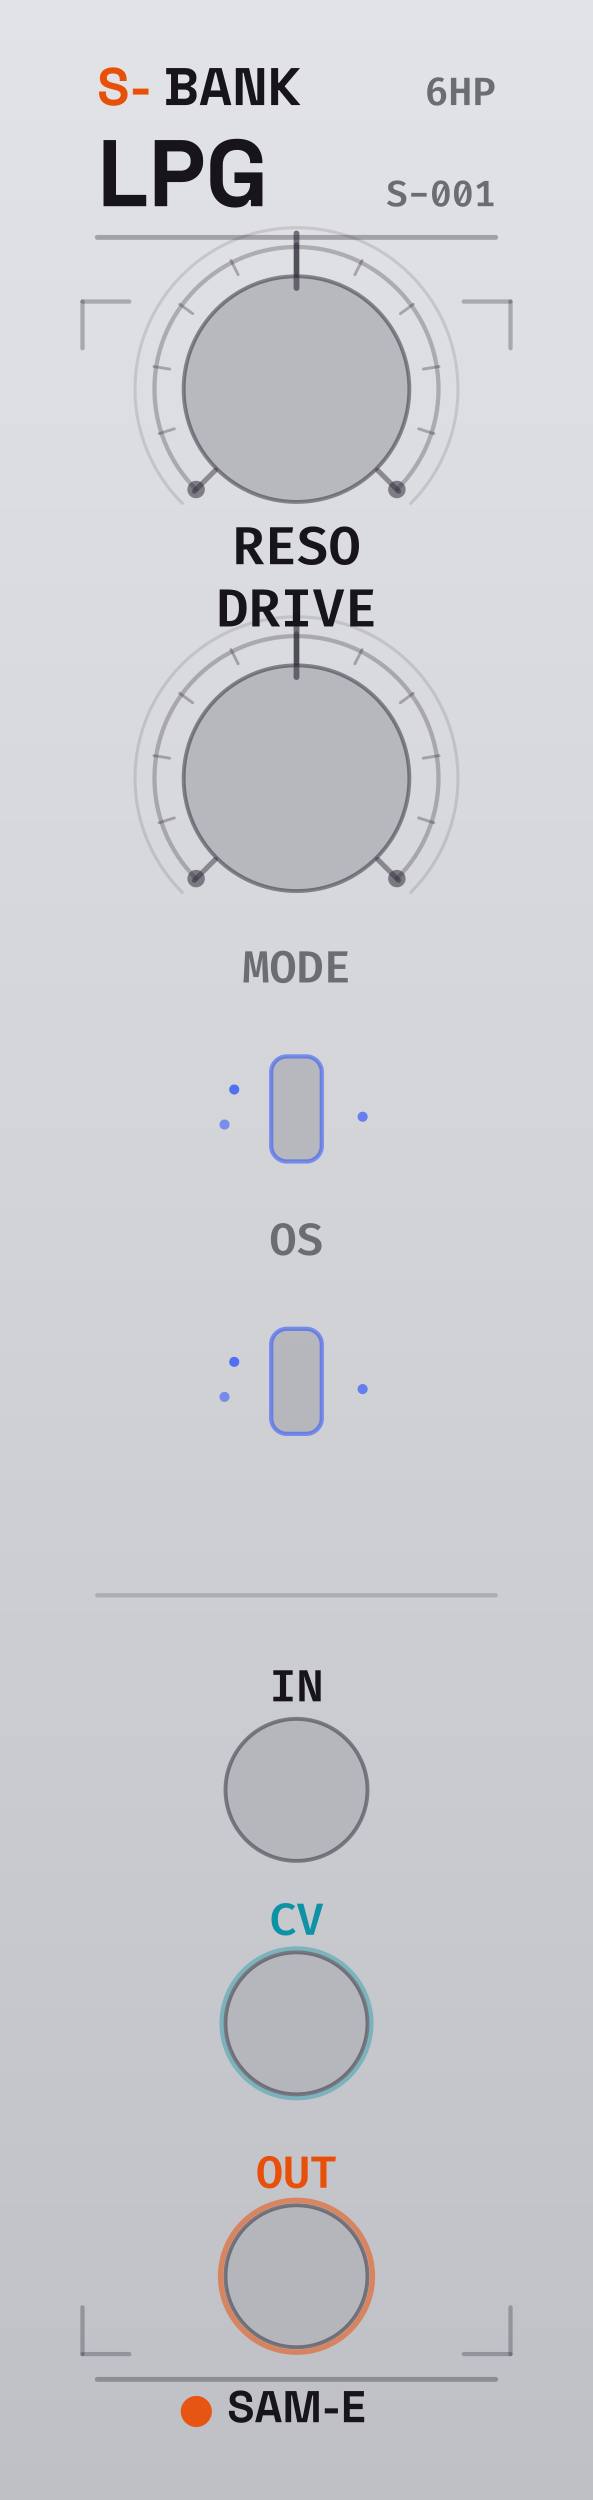
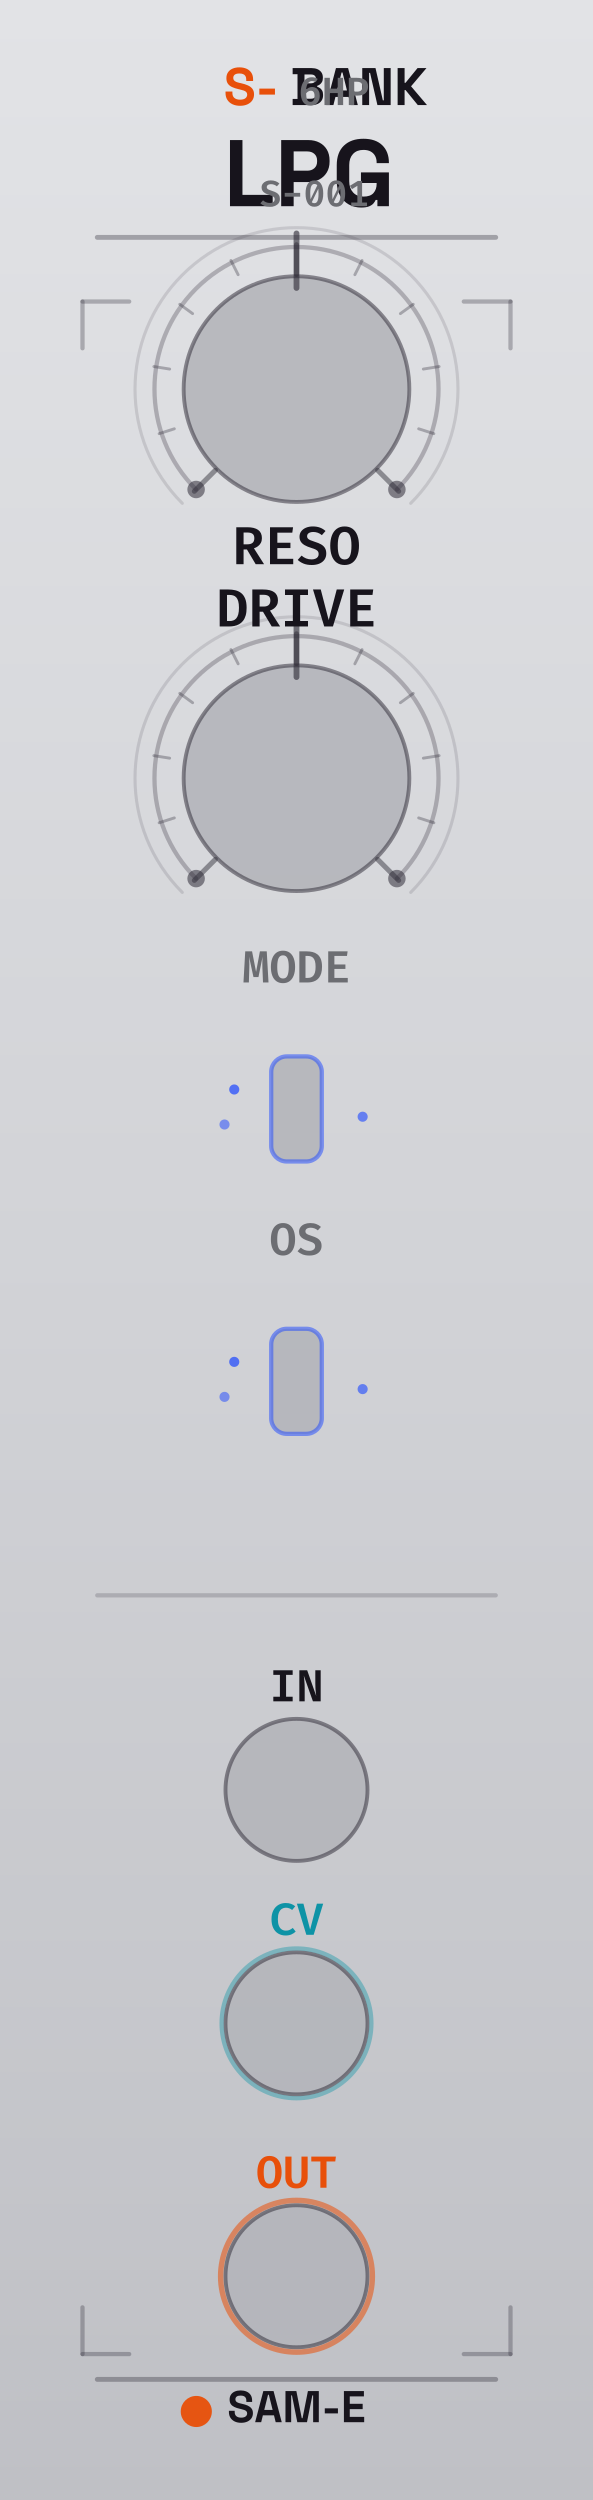
<svg xmlns="http://www.w3.org/2000/svg" version="1.1" width="30.48mm" height="128.5mm" viewBox="0 0 30.48 128.5">
  <defs>
    <linearGradient id="bg" x1="0" y1="0" x2="0" y2="128.5" gradientUnits="userSpaceOnUse">
      <stop offset="0" stop-color="#e2e3e6" />
      <stop offset="0.5" stop-color="#d2d3d7" />
      <stop offset="1" stop-color="#bfc0c5" />
    </linearGradient>
  </defs>
  <rect x="0" y="0" width="30.48" height="128.5" fill="url(#bg)" />
  <line x1="4.24" y1="15.50" x2="6.64" y2="15.50" stroke="#2b2733" stroke-width="0.22" stroke-opacity="0.3" stroke-linecap="round" />
  <line x1="4.24" y1="15.50" x2="4.24" y2="17.90" stroke="#2b2733" stroke-width="0.22" stroke-opacity="0.3" stroke-linecap="round" />
  <line x1="26.24" y1="15.50" x2="23.84" y2="15.50" stroke="#2b2733" stroke-width="0.22" stroke-opacity="0.3" stroke-linecap="round" />
  <line x1="26.24" y1="15.50" x2="26.24" y2="17.90" stroke="#2b2733" stroke-width="0.22" stroke-opacity="0.3" stroke-linecap="round" />
  <line x1="4.24" y1="121.00" x2="6.64" y2="121.00" stroke="#2b2733" stroke-width="0.22" stroke-opacity="0.3" stroke-linecap="round" />
  <line x1="4.24" y1="121.00" x2="4.24" y2="118.60" stroke="#2b2733" stroke-width="0.22" stroke-opacity="0.3" stroke-linecap="round" />
  <line x1="26.24" y1="121.00" x2="23.84" y2="121.00" stroke="#2b2733" stroke-width="0.22" stroke-opacity="0.3" stroke-linecap="round" />
  <line x1="26.24" y1="121.00" x2="26.24" y2="118.60" stroke="#2b2733" stroke-width="0.22" stroke-opacity="0.3" stroke-linecap="round" />
-   <path d="M 5.839 5.438 Q 5.619 5.438 5.451 5.359 Q 5.282 5.281 5.187 5.134 Q 5.092 4.987 5.092 4.781 V 4.705 H 5.445 V 4.781 Q 5.445 4.952 5.551 5.038 Q 5.657 5.123 5.839 5.123 Q 6.023 5.123 6.114 5.050 Q 6.205 4.977 6.205 4.863 Q 6.205 4.784 6.160 4.735 Q 6.116 4.686 6.030 4.655 Q 5.945 4.624 5.822 4.597 L 5.760 4.583 Q 5.565 4.540 5.425 4.473 Q 5.285 4.407 5.210 4.298 Q 5.136 4.189 5.136 4.016 Q 5.136 3.842 5.218 3.719 Q 5.301 3.595 5.452 3.529 Q 5.603 3.462 5.806 3.462 Q 6.010 3.462 6.168 3.531 Q 6.327 3.600 6.418 3.738 Q 6.509 3.875 6.509 4.081 V 4.162 H 6.156 V 4.081 Q 6.156 3.972 6.114 3.906 Q 6.072 3.839 5.993 3.808 Q 5.915 3.777 5.806 3.777 Q 5.643 3.777 5.566 3.838 Q 5.489 3.899 5.489 4.005 Q 5.489 4.075 5.525 4.124 Q 5.562 4.173 5.635 4.206 Q 5.708 4.238 5.822 4.263 L 5.885 4.276 Q 6.088 4.320 6.239 4.388 Q 6.390 4.455 6.474 4.567 Q 6.558 4.678 6.558 4.852 Q 6.558 5.025 6.470 5.157 Q 6.382 5.289 6.220 5.363 Q 6.059 5.438 5.839 5.438 Z M 6.829 4.863 V 4.553 H 7.633 V 4.863 Z" fill="#E8500A" fill-rule="nonzero" />
-   <path d="M 8.542 5.400 V 5.085 H 8.792 V 3.815 H 8.542 V 3.500 H 9.519 Q 9.693 3.500 9.822 3.558 Q 9.951 3.617 10.023 3.724 Q 10.095 3.831 10.095 3.980 V 4.008 Q 10.095 4.138 10.046 4.221 Q 9.997 4.303 9.931 4.348 Q 9.864 4.393 9.804 4.412 V 4.461 Q 9.864 4.477 9.935 4.522 Q 10.005 4.567 10.055 4.651 Q 10.106 4.735 10.106 4.871 V 4.898 Q 10.106 5.055 10.032 5.168 Q 9.959 5.281 9.830 5.340 Q 9.701 5.400 9.530 5.400 Z M 9.150 5.074 H 9.487 Q 9.603 5.074 9.675 5.017 Q 9.747 4.960 9.747 4.854 V 4.827 Q 9.747 4.721 9.677 4.664 Q 9.606 4.607 9.487 4.607 H 9.150 Z M 9.150 4.282 H 9.481 Q 9.593 4.282 9.665 4.225 Q 9.736 4.168 9.736 4.067 V 4.040 Q 9.736 3.937 9.666 3.881 Q 9.595 3.826 9.481 3.826 H 9.150 Z M 10.269 5.400 10.768 3.500 H 11.392 L 11.892 5.400 H 11.523 L 11.419 4.982 H 10.741 L 10.638 5.400 Z M 10.825 4.651 H 11.335 L 11.105 3.725 H 11.056 Z M 12.120 5.400 V 3.500 H 12.801 L 13.178 5.156 H 13.227 V 3.500 H 13.580 V 5.400 H 12.899 L 12.521 3.744 H 12.472 V 5.400 Z M 13.938 5.400 V 3.500 H 14.296 V 4.255 H 14.345 L 14.961 3.500 H 15.420 L 14.628 4.436 L 15.447 5.400 H 14.975 L 14.345 4.629 H 14.296 V 5.400 Z" fill="#17141c" fill-rule="nonzero" />
-   <path d="M 5.321 10.600 V 7.200 H 5.962 V 10.017 H 7.516 V 10.600 Z M 7.953 10.600 V 7.200 H 9.352 Q 9.673 7.200 9.918 7.329 Q 10.163 7.457 10.302 7.691 Q 10.440 7.924 10.440 8.244 V 8.312 Q 10.440 8.628 10.297 8.864 Q 10.153 9.099 9.908 9.228 Q 9.663 9.357 9.352 9.357 H 8.594 V 10.600 Z M 8.594 8.774 H 9.289 Q 9.517 8.774 9.658 8.647 Q 9.799 8.521 9.799 8.303 V 8.254 Q 9.799 8.035 9.658 7.909 Q 9.517 7.783 9.289 7.783 H 8.594 Z M 12.062 10.668 Q 11.713 10.668 11.429 10.510 Q 11.144 10.352 10.977 10.049 Q 10.809 9.745 10.809 9.308 V 8.492 Q 10.809 7.836 11.178 7.484 Q 11.548 7.132 12.179 7.132 Q 12.806 7.132 13.148 7.465 Q 13.490 7.797 13.490 8.366 V 8.385 H 12.859 V 8.346 Q 12.859 8.167 12.784 8.021 Q 12.708 7.875 12.558 7.790 Q 12.407 7.705 12.179 7.705 Q 11.839 7.705 11.645 7.914 Q 11.450 8.123 11.450 8.482 V 9.318 Q 11.450 9.672 11.645 9.888 Q 11.839 10.105 12.189 10.105 Q 12.538 10.105 12.699 9.920 Q 12.859 9.735 12.859 9.454 V 9.405 H 12.053 V 8.861 H 13.490 V 10.600 H 12.898 V 10.275 H 12.810 Q 12.776 10.357 12.701 10.449 Q 12.626 10.542 12.475 10.605 Q 12.325 10.668 12.062 10.668 Z" fill="#17141c" fill-rule="nonzero" />
-   <path d="M 22.534 3.970 Q 22.623 3.970 22.697 3.992 Q 22.770 4.015 22.829 4.057 L 22.726 4.223 Q 22.684 4.193 22.635 4.179 Q 22.587 4.165 22.537 4.165 Q 22.446 4.165 22.378 4.225 Q 22.309 4.284 22.272 4.396 Q 22.240 4.491 22.233 4.619 Q 22.292 4.549 22.364 4.513 Q 22.450 4.471 22.543 4.471 Q 22.652 4.471 22.741 4.523 Q 22.830 4.575 22.883 4.676 Q 22.936 4.777 22.936 4.926 Q 22.936 5.072 22.876 5.186 Q 22.817 5.300 22.709 5.365 Q 22.601 5.430 22.459 5.430 Q 22.324 5.430 22.228 5.379 Q 22.133 5.328 22.074 5.237 Q 22.014 5.145 21.986 5.022 Q 21.958 4.899 21.958 4.757 Q 21.958 4.522 22.027 4.345 Q 22.096 4.167 22.225 4.068 Q 22.354 3.970 22.534 3.970 Z M 22.235 4.801 Q 22.239 5.009 22.284 5.116 Q 22.334 5.234 22.461 5.234 Q 22.567 5.234 22.617 5.151 Q 22.668 5.068 22.668 4.940 Q 22.668 4.837 22.644 4.777 Q 22.621 4.717 22.580 4.690 Q 22.538 4.663 22.479 4.663 Q 22.401 4.663 22.332 4.709 Q 22.277 4.745 22.235 4.801 Z M 23.860 5.400 V 4.785 H 23.455 V 5.400 H 23.178 V 4.000 H 23.455 V 4.557 H 23.860 V 4.000 H 24.138 V 5.400 Z M 25.131 4.448 Q 25.131 4.361 25.098 4.307 Q 25.065 4.253 25.002 4.228 Q 24.939 4.202 24.851 4.202 H 24.707 V 4.710 H 24.859 Q 24.942 4.710 25.003 4.684 Q 25.063 4.658 25.097 4.600 Q 25.131 4.543 25.131 4.448 Z M 25.418 4.446 Q 25.418 4.609 25.349 4.713 Q 25.280 4.817 25.155 4.866 Q 25.031 4.915 24.868 4.915 H 24.707 V 5.400 H 24.429 V 4.000 H 24.841 Q 25.114 4.000 25.266 4.110 Q 25.418 4.221 25.418 4.446 Z" fill="#6c6d72" fill-rule="nonzero" />
-   <path d="M 20.887 10.227 Q 20.887 10.345 20.826 10.436 Q 20.766 10.526 20.652 10.577 Q 20.538 10.628 20.377 10.628 Q 20.207 10.628 20.086 10.578 Q 19.965 10.528 19.883 10.449 L 20.019 10.297 Q 20.089 10.360 20.176 10.396 Q 20.264 10.432 20.373 10.432 Q 20.442 10.432 20.498 10.410 Q 20.554 10.389 20.587 10.347 Q 20.619 10.305 20.619 10.244 Q 20.619 10.190 20.597 10.154 Q 20.574 10.117 20.519 10.088 Q 20.464 10.059 20.366 10.029 Q 20.223 9.985 20.129 9.932 Q 20.036 9.879 19.991 9.806 Q 19.946 9.733 19.946 9.634 Q 19.946 9.522 20.008 9.441 Q 20.070 9.359 20.176 9.316 Q 20.282 9.272 20.412 9.272 Q 20.557 9.272 20.667 9.314 Q 20.777 9.355 20.861 9.433 L 20.732 9.578 Q 20.665 9.521 20.588 9.494 Q 20.510 9.466 20.430 9.466 Q 20.367 9.466 20.318 9.483 Q 20.269 9.500 20.240 9.533 Q 20.212 9.566 20.212 9.617 Q 20.212 9.663 20.238 9.695 Q 20.264 9.728 20.327 9.755 Q 20.390 9.783 20.500 9.818 Q 20.615 9.853 20.702 9.902 Q 20.789 9.950 20.838 10.028 Q 20.887 10.106 20.887 10.227 Z M 21.135 10.110 V 9.913 H 21.929 V 10.110 Z M 22.660 9.272 Q 22.885 9.272 22.999 9.449 Q 23.114 9.626 23.114 9.948 Q 23.114 10.270 22.999 10.449 Q 22.885 10.628 22.660 10.628 Q 22.434 10.628 22.320 10.449 Q 22.206 10.270 22.206 9.948 Q 22.206 9.626 22.320 9.449 Q 22.434 9.272 22.660 9.272 Z M 22.660 9.456 Q 22.554 9.456 22.500 9.569 Q 22.446 9.683 22.446 9.948 Q 22.446 10.094 22.457 10.190 Q 22.460 10.216 22.464 10.238 L 22.809 9.526 Q 22.799 9.511 22.787 9.498 Q 22.740 9.456 22.660 9.456 Z M 22.526 10.393 Q 22.541 10.410 22.559 10.420 Q 22.600 10.444 22.660 10.444 Q 22.731 10.444 22.779 10.396 Q 22.826 10.347 22.850 10.238 Q 22.873 10.128 22.873 9.948 Q 22.873 9.801 22.861 9.704 Z M 23.788 9.272 Q 24.013 9.272 24.127 9.449 Q 24.242 9.626 24.242 9.948 Q 24.242 10.270 24.127 10.449 Q 24.013 10.628 23.788 10.628 Q 23.562 10.628 23.448 10.449 Q 23.334 10.270 23.334 9.948 Q 23.334 9.626 23.448 9.449 Q 23.562 9.272 23.788 9.272 Z M 23.788 9.456 Q 23.682 9.456 23.628 9.569 Q 23.574 9.683 23.574 9.948 Q 23.574 10.094 23.585 10.190 Q 23.588 10.216 23.592 10.238 L 23.937 9.526 Q 23.927 9.511 23.915 9.498 Q 23.868 9.456 23.788 9.456 Z M 23.654 10.393 Q 23.669 10.410 23.687 10.420 Q 23.728 10.444 23.788 10.444 Q 23.859 10.444 23.907 10.396 Q 23.954 10.347 23.978 10.238 Q 24.001 10.128 24.001 9.948 Q 24.001 9.801 23.989 9.704 Z M 25.112 9.300 V 10.409 H 25.365 V 10.600 H 24.554 V 10.409 H 24.869 V 9.550 L 24.592 9.722 L 24.485 9.550 L 24.893 9.300 Z" fill="#6c6d72" fill-rule="nonzero" />
+   <path d="M 12.339 5.438 Q 12.119 5.438 11.951 5.359 Q 11.782 5.281 11.687 5.134 Q 11.592 4.987 11.592 4.781 V 4.705 H 11.945 V 4.781 Q 11.945 4.952 12.051 5.038 Q 12.157 5.123 12.339 5.123 Q 12.523 5.123 12.614 5.050 Q 12.705 4.977 12.705 4.863 Q 12.705 4.784 12.660 4.735 Q 12.616 4.686 12.530 4.655 Q 12.445 4.624 12.322 4.597 L 12.260 4.583 Q 12.065 4.540 11.925 4.473 Q 11.785 4.407 11.710 4.298 Q 11.636 4.189 11.636 4.016 Q 11.636 3.842 11.719 3.719 Q 11.801 3.595 11.952 3.529 Q 12.103 3.462 12.306 3.462 Q 12.510 3.462 12.668 3.531 Q 12.827 3.600 12.918 3.738 Q 13.009 3.875 13.009 4.081 V 4.162 H 12.656 V 4.081 Q 12.656 3.972 12.614 3.906 Q 12.572 3.839 12.493 3.808 Q 12.415 3.777 12.306 3.777 Q 12.143 3.777 12.066 3.838 Q 11.989 3.899 11.989 4.005 Q 11.989 4.075 12.025 4.124 Q 12.062 4.173 12.135 4.206 Q 12.208 4.238 12.322 4.263 L 12.385 4.276 Q 12.588 4.320 12.739 4.388 Q 12.890 4.455 12.974 4.567 Q 13.058 4.678 13.058 4.852 Q 13.058 5.025 12.970 5.157 Q 12.882 5.289 12.720 5.363 Q 12.559 5.438 12.339 5.438 Z M 13.329 4.863 V 4.553 H 14.133 V 4.863 Z" fill="#E8500A" fill-rule="nonzero" />
+   <path d="M 15.042 5.400 V 5.085 H 15.292 V 3.815 H 15.042 V 3.500 H 16.019 Q 16.193 3.500 16.322 3.558 Q 16.451 3.617 16.523 3.724 Q 16.595 3.831 16.595 3.980 V 4.008 Q 16.595 4.138 16.546 4.221 Q 16.497 4.303 16.431 4.348 Q 16.364 4.393 16.304 4.412 V 4.461 Q 16.364 4.477 16.435 4.522 Q 16.505 4.567 16.555 4.651 Q 16.606 4.735 16.606 4.871 V 4.898 Q 16.606 5.055 16.532 5.168 Q 16.459 5.281 16.330 5.340 Q 16.201 5.400 16.030 5.400 Z M 15.650 5.074 H 15.987 Q 16.103 5.074 16.175 5.017 Q 16.247 4.960 16.247 4.854 V 4.827 Q 16.247 4.721 16.177 4.664 Q 16.106 4.607 15.987 4.607 H 15.650 Z M 15.650 4.282 H 15.981 Q 16.093 4.282 16.165 4.225 Q 16.236 4.168 16.236 4.067 V 4.040 Q 16.236 3.937 16.166 3.881 Q 16.095 3.826 15.981 3.826 H 15.650 Z M 16.769 5.400 17.268 3.500 H 17.892 L 18.392 5.400 H 18.023 L 17.919 4.982 H 17.241 L 17.138 5.400 Z M 17.325 4.651 H 17.835 L 17.605 3.725 H 17.556 Z M 18.620 5.400 V 3.500 H 19.301 L 19.678 5.156 H 19.727 V 3.500 H 20.080 V 5.400 H 19.399 L 19.021 3.744 H 18.972 V 5.400 Z M 20.438 5.400 V 3.500 H 20.796 V 4.255 H 20.845 L 21.461 3.500 H 21.920 L 21.128 4.436 L 21.947 5.400 H 21.475 L 20.845 4.629 H 20.796 V 5.400 Z" fill="#17141c" fill-rule="nonzero" />
+   <path d="M 11.821 10.600 V 7.200 H 12.462 V 10.017 H 14.016 V 10.600 Z M 14.453 10.600 V 7.200 H 15.852 Q 16.173 7.200 16.418 7.329 Q 16.663 7.457 16.802 7.691 Q 16.940 7.924 16.940 8.244 V 8.312 Q 16.940 8.628 16.797 8.864 Q 16.653 9.099 16.408 9.228 Q 16.163 9.357 15.852 9.357 H 15.094 V 10.600 Z M 15.094 8.774 H 15.789 Q 16.017 8.774 16.158 8.647 Q 16.299 8.521 16.299 8.303 V 8.254 Q 16.299 8.035 16.158 7.909 Q 16.017 7.783 15.789 7.783 H 15.094 Z M 18.562 10.668 Q 18.213 10.668 17.929 10.510 Q 17.644 10.352 17.477 10.049 Q 17.309 9.745 17.309 9.308 V 8.492 Q 17.309 7.836 17.678 7.484 Q 18.048 7.132 18.679 7.132 Q 19.306 7.132 19.648 7.465 Q 19.990 7.797 19.990 8.366 V 8.385 H 19.359 V 8.346 Q 19.359 8.167 19.284 8.021 Q 19.208 7.875 19.058 7.790 Q 18.907 7.705 18.679 7.705 Q 18.339 7.705 18.145 7.914 Q 17.950 8.123 17.950 8.482 V 9.318 Q 17.950 9.672 18.145 9.888 Q 18.339 10.105 18.689 10.105 Q 19.038 10.105 19.199 9.920 Q 19.359 9.735 19.359 9.454 V 9.405 H 18.553 V 8.861 H 19.990 V 10.600 H 19.398 V 10.275 H 19.310 Q 19.276 10.357 19.201 10.449 Q 19.126 10.542 18.975 10.605 Q 18.825 10.668 18.562 10.668 Z" fill="#17141c" fill-rule="nonzero" />
+   <path d="M 16.034 3.970 Q 16.123 3.970 16.197 3.992 Q 16.270 4.015 16.329 4.057 L 16.226 4.223 Q 16.184 4.193 16.135 4.179 Q 16.087 4.165 16.037 4.165 Q 15.946 4.165 15.878 4.225 Q 15.809 4.284 15.772 4.396 Q 15.740 4.491 15.733 4.619 Q 15.792 4.549 15.864 4.513 Q 15.950 4.471 16.043 4.471 Q 16.152 4.471 16.241 4.523 Q 16.330 4.575 16.383 4.676 Q 16.436 4.777 16.436 4.926 Q 16.436 5.072 16.376 5.186 Q 16.317 5.300 16.209 5.365 Q 16.101 5.430 15.959 5.430 Q 15.824 5.430 15.728 5.379 Q 15.633 5.328 15.574 5.237 Q 15.514 5.145 15.486 5.022 Q 15.458 4.899 15.458 4.757 Q 15.458 4.522 15.527 4.345 Q 15.596 4.167 15.725 4.068 Q 15.854 3.970 16.034 3.970 Z M 15.735 4.801 Q 15.739 5.009 15.784 5.116 Q 15.834 5.234 15.961 5.234 Q 16.067 5.234 16.117 5.151 Q 16.168 5.068 16.168 4.940 Q 16.168 4.837 16.144 4.777 Q 16.121 4.717 16.080 4.690 Q 16.038 4.663 15.979 4.663 Q 15.901 4.663 15.832 4.709 Q 15.777 4.745 15.735 4.801 Z M 17.360 5.400 V 4.785 H 16.955 V 5.400 H 16.678 V 4.000 H 16.955 V 4.557 H 17.360 V 4.000 H 17.638 V 5.400 Z M 18.631 4.448 Q 18.631 4.361 18.598 4.307 Q 18.565 4.253 18.502 4.228 Q 18.439 4.202 18.351 4.202 H 18.207 V 4.710 H 18.359 Q 18.442 4.710 18.503 4.684 Q 18.563 4.658 18.597 4.600 Q 18.631 4.543 18.631 4.448 Z M 18.918 4.446 Q 18.918 4.609 18.849 4.713 Q 18.780 4.817 18.655 4.866 Q 18.531 4.915 18.368 4.915 H 18.207 V 5.400 H 17.929 V 4.000 H 18.341 Q 18.614 4.000 18.766 4.110 Q 18.918 4.221 18.918 4.446 Z" fill="#6c6d72" fill-rule="nonzero" />
+   <path d="M 14.387 10.227 Q 14.387 10.345 14.326 10.436 Q 14.266 10.526 14.152 10.577 Q 14.038 10.628 13.877 10.628 Q 13.707 10.628 13.586 10.578 Q 13.465 10.528 13.383 10.449 L 13.519 10.297 Q 13.589 10.360 13.676 10.396 Q 13.764 10.432 13.873 10.432 Q 13.942 10.432 13.998 10.410 Q 14.054 10.389 14.087 10.347 Q 14.119 10.305 14.119 10.244 Q 14.119 10.190 14.097 10.154 Q 14.074 10.117 14.019 10.088 Q 13.964 10.059 13.866 10.029 Q 13.723 9.985 13.629 9.932 Q 13.536 9.879 13.491 9.806 Q 13.446 9.733 13.446 9.634 Q 13.446 9.522 13.508 9.441 Q 13.570 9.359 13.676 9.316 Q 13.782 9.272 13.912 9.272 Q 14.057 9.272 14.167 9.314 Q 14.277 9.355 14.361 9.433 L 14.232 9.578 Q 14.165 9.521 14.088 9.494 Q 14.010 9.466 13.930 9.466 Q 13.867 9.466 13.818 9.483 Q 13.769 9.500 13.740 9.533 Q 13.712 9.566 13.712 9.617 Q 13.712 9.663 13.738 9.695 Q 13.764 9.728 13.827 9.755 Q 13.890 9.783 14.000 9.818 Q 14.115 9.853 14.202 9.902 Q 14.289 9.950 14.338 10.028 Q 14.387 10.106 14.387 10.227 Z M 14.635 10.110 V 9.913 H 15.429 V 10.110 Z M 16.160 9.272 Q 16.385 9.272 16.499 9.449 Q 16.614 9.626 16.614 9.948 Q 16.614 10.270 16.499 10.449 Q 16.385 10.628 16.160 10.628 Q 15.934 10.628 15.820 10.449 Q 15.706 10.270 15.706 9.948 Q 15.706 9.626 15.820 9.449 Q 15.934 9.272 16.160 9.272 Z M 16.160 9.456 Q 16.054 9.456 16.000 9.569 Q 15.946 9.683 15.946 9.948 Q 15.946 10.094 15.957 10.190 Q 15.960 10.216 15.964 10.238 L 16.309 9.526 Q 16.299 9.511 16.287 9.498 Q 16.240 9.456 16.160 9.456 Z M 16.026 10.393 Q 16.041 10.410 16.059 10.420 Q 16.100 10.444 16.160 10.444 Q 16.231 10.444 16.279 10.396 Q 16.326 10.347 16.350 10.238 Q 16.373 10.128 16.373 9.948 Q 16.373 9.801 16.361 9.704 Z M 17.288 9.272 Q 17.513 9.272 17.627 9.449 Q 17.742 9.626 17.742 9.948 Q 17.742 10.270 17.627 10.449 Q 17.513 10.628 17.288 10.628 Q 17.062 10.628 16.948 10.449 Q 16.834 10.270 16.834 9.948 Q 16.834 9.626 16.948 9.449 Q 17.062 9.272 17.288 9.272 Z M 17.288 9.456 Q 17.182 9.456 17.128 9.569 Q 17.074 9.683 17.074 9.948 Q 17.074 10.094 17.085 10.190 Q 17.088 10.216 17.092 10.238 L 17.437 9.526 Q 17.427 9.511 17.415 9.498 Q 17.368 9.456 17.288 9.456 Z M 17.154 10.393 Q 17.169 10.410 17.187 10.420 Q 17.228 10.444 17.288 10.444 Q 17.359 10.444 17.407 10.396 Q 17.454 10.347 17.478 10.238 Q 17.501 10.128 17.501 9.948 Q 17.501 9.801 17.489 9.704 Z M 18.612 9.300 V 10.409 H 18.865 V 10.600 H 18.054 V 10.409 H 18.369 V 9.550 L 18.092 9.722 L 17.985 9.550 L 18.393 9.300 Z" fill="#6c6d72" fill-rule="nonzero" />
  <line x1="5.00" y1="12.20" x2="25.48" y2="12.20" stroke="#2b2733" stroke-width="0.25" stroke-opacity="0.34" stroke-linecap="round" />
  <line x1="5.00" y1="82.00" x2="25.48" y2="82.00" stroke="#2b2733" stroke-width="0.22" stroke-opacity="0.2" stroke-linecap="round" />
  <circle cx="15.24" cy="20.00" r="5.80" fill="#b4b5ba" fill-opacity="0.9" stroke="#2b2733" stroke-width="0.2" stroke-opacity="0.5" />
  <path d="M9.37,25.87 A8.30,8.30 0 1 1 21.11,25.87" fill="none" stroke="#2b2733" stroke-width="0.16" stroke-opacity="0.14" stroke-linecap="round" />
  <path d="M10.08,25.16 A7.30,7.30 0 1 1 20.40,25.16" fill="none" stroke="#2b2733" stroke-width="0.22" stroke-opacity="0.28" stroke-linecap="round" />
  <line x1="11.07" y1="24.17" x2="9.99" y2="25.25" stroke="#2b2733" stroke-width="0.26" stroke-opacity="0.46" stroke-linecap="round" />
  <line x1="8.96" y1="22.04" x2="8.18" y2="22.29" stroke="#2b2733" stroke-width="0.15" stroke-opacity="0.32" stroke-linecap="round" />
  <line x1="8.72" y1="18.97" x2="7.91" y2="18.84" stroke="#2b2733" stroke-width="0.15" stroke-opacity="0.32" stroke-linecap="round" />
  <line x1="9.90" y1="16.12" x2="9.24" y2="15.64" stroke="#2b2733" stroke-width="0.15" stroke-opacity="0.32" stroke-linecap="round" />
  <line x1="12.24" y1="14.12" x2="11.87" y2="13.39" stroke="#2b2733" stroke-width="0.15" stroke-opacity="0.32" stroke-linecap="round" />
  <line x1="15.24" y1="14.10" x2="15.24" y2="12.58" stroke="#2b2733" stroke-width="0.26" stroke-opacity="0.46" stroke-linecap="round" />
  <line x1="18.24" y1="14.12" x2="18.61" y2="13.39" stroke="#2b2733" stroke-width="0.15" stroke-opacity="0.32" stroke-linecap="round" />
  <line x1="20.58" y1="16.12" x2="21.24" y2="15.64" stroke="#2b2733" stroke-width="0.15" stroke-opacity="0.32" stroke-linecap="round" />
  <line x1="21.76" y1="18.97" x2="22.57" y2="18.84" stroke="#2b2733" stroke-width="0.15" stroke-opacity="0.32" stroke-linecap="round" />
  <line x1="21.52" y1="22.04" x2="22.30" y2="22.29" stroke="#2b2733" stroke-width="0.15" stroke-opacity="0.32" stroke-linecap="round" />
  <line x1="19.41" y1="24.17" x2="20.49" y2="25.25" stroke="#2b2733" stroke-width="0.26" stroke-opacity="0.46" stroke-linecap="round" />
  <line x1="15.24" y1="14.80" x2="15.24" y2="12.00" stroke="#2b2733" stroke-width="0.3" stroke-opacity="0.6" stroke-linecap="round" />
  <circle cx="10.08" cy="25.16" r="0.45" fill="#2b2733" fill-opacity="0.53" stroke="none" stroke-width="0.25" stroke-opacity="1.0" />
  <circle cx="20.40" cy="25.16" r="0.45" fill="#2b2733" fill-opacity="0.53" stroke="none" stroke-width="0.25" stroke-opacity="1.0" />
  <circle cx="15.24" cy="40.00" r="5.80" fill="#b4b5ba" fill-opacity="0.9" stroke="#2b2733" stroke-width="0.2" stroke-opacity="0.5" />
  <path d="M9.37,45.87 A8.30,8.30 0 1 1 21.11,45.87" fill="none" stroke="#2b2733" stroke-width="0.16" stroke-opacity="0.14" stroke-linecap="round" />
  <path d="M10.08,45.16 A7.30,7.30 0 1 1 20.40,45.16" fill="none" stroke="#2b2733" stroke-width="0.22" stroke-opacity="0.28" stroke-linecap="round" />
  <line x1="11.07" y1="44.17" x2="9.99" y2="45.25" stroke="#2b2733" stroke-width="0.26" stroke-opacity="0.46" stroke-linecap="round" />
  <line x1="8.96" y1="42.04" x2="8.18" y2="42.29" stroke="#2b2733" stroke-width="0.15" stroke-opacity="0.32" stroke-linecap="round" />
  <line x1="8.72" y1="38.97" x2="7.91" y2="38.84" stroke="#2b2733" stroke-width="0.15" stroke-opacity="0.32" stroke-linecap="round" />
  <line x1="9.90" y1="36.12" x2="9.24" y2="35.64" stroke="#2b2733" stroke-width="0.15" stroke-opacity="0.32" stroke-linecap="round" />
  <line x1="12.24" y1="34.12" x2="11.87" y2="33.39" stroke="#2b2733" stroke-width="0.15" stroke-opacity="0.32" stroke-linecap="round" />
  <line x1="15.24" y1="34.10" x2="15.24" y2="32.58" stroke="#2b2733" stroke-width="0.26" stroke-opacity="0.46" stroke-linecap="round" />
  <line x1="18.24" y1="34.12" x2="18.61" y2="33.39" stroke="#2b2733" stroke-width="0.15" stroke-opacity="0.32" stroke-linecap="round" />
  <line x1="20.58" y1="36.12" x2="21.24" y2="35.64" stroke="#2b2733" stroke-width="0.15" stroke-opacity="0.32" stroke-linecap="round" />
  <line x1="21.76" y1="38.97" x2="22.57" y2="38.84" stroke="#2b2733" stroke-width="0.15" stroke-opacity="0.32" stroke-linecap="round" />
  <line x1="21.52" y1="42.04" x2="22.30" y2="42.29" stroke="#2b2733" stroke-width="0.15" stroke-opacity="0.32" stroke-linecap="round" />
  <line x1="19.41" y1="44.17" x2="20.49" y2="45.25" stroke="#2b2733" stroke-width="0.26" stroke-opacity="0.46" stroke-linecap="round" />
  <line x1="15.24" y1="34.80" x2="15.24" y2="32.00" stroke="#2b2733" stroke-width="0.3" stroke-opacity="0.6" stroke-linecap="round" />
  <circle cx="10.08" cy="45.16" r="0.45" fill="#2b2733" fill-opacity="0.53" stroke="none" stroke-width="0.25" stroke-opacity="1.0" />
  <circle cx="20.40" cy="45.16" r="0.45" fill="#2b2733" fill-opacity="0.53" stroke="none" stroke-width="0.25" stroke-opacity="1.0" />
  <rect x="13.94" y="54.30" width="2.60" height="5.40" rx="0.80" fill="#b4b5ba" fill-opacity="0.9" stroke="#1C46FF" stroke-width="0.22" stroke-opacity="0.5" />
  <circle cx="12.04" cy="56.00" r="0.26" fill="#1C46FF" fill-opacity="0.7" stroke="none" stroke-width="0.25" stroke-opacity="1.0" />
  <circle cx="11.54" cy="57.80" r="0.26" fill="#1C46FF" fill-opacity="0.5" stroke="none" stroke-width="0.25" stroke-opacity="1.0" />
  <circle cx="18.64" cy="57.40" r="0.26" fill="#1C46FF" fill-opacity="0.6" stroke="none" stroke-width="0.25" stroke-opacity="1.0" />
  <rect x="13.94" y="68.30" width="2.60" height="5.40" rx="0.80" fill="#b4b5ba" fill-opacity="0.9" stroke="#1C46FF" stroke-width="0.22" stroke-opacity="0.5" />
  <circle cx="12.04" cy="70.00" r="0.26" fill="#1C46FF" fill-opacity="0.7" stroke="none" stroke-width="0.25" stroke-opacity="1.0" />
  <circle cx="11.54" cy="71.80" r="0.26" fill="#1C46FF" fill-opacity="0.5" stroke="none" stroke-width="0.25" stroke-opacity="1.0" />
  <circle cx="18.64" cy="71.40" r="0.26" fill="#1C46FF" fill-opacity="0.6" stroke="none" stroke-width="0.25" stroke-opacity="1.0" />
  <circle cx="15.24" cy="92.00" r="3.65" fill="#b4b5ba" fill-opacity="0.9" stroke="#2b2733" stroke-width="0.2" stroke-opacity="0.5" />
  <circle cx="15.24" cy="104.00" r="3.65" fill="#b4b5ba" fill-opacity="0.9" stroke="#2b2733" stroke-width="0.2" stroke-opacity="0.5" />
  <circle cx="15.24" cy="104.00" r="3.85" fill="none" fill-opacity="1.0" stroke="#0E93A6" stroke-width="0.22" stroke-opacity="0.4" />
  <circle cx="15.24" cy="117.00" r="3.65" fill="#b4b5ba" fill-opacity="0.9" stroke="#2b2733" stroke-width="0.2" stroke-opacity="0.5" />
  <circle cx="15.24" cy="117.00" r="3.90" fill="none" fill-opacity="1.0" stroke="#E8500A" stroke-width="0.28" stroke-opacity="0.55" />
  <path d="M 13.462 27.662 Q 13.462 27.799 13.408 27.902 Q 13.354 28.005 13.261 28.075 Q 13.168 28.145 13.053 28.184 L 13.573 29.000 H 13.142 L 12.693 28.243 H 12.520 V 29.000 H 12.145 V 27.100 H 12.704 Q 13.079 27.100 13.271 27.239 Q 13.462 27.378 13.462 27.662 Z M 13.072 27.662 Q 13.072 27.508 12.983 27.440 Q 12.893 27.372 12.713 27.372 H 12.520 V 27.977 H 12.726 Q 12.892 27.977 12.982 27.902 Q 13.072 27.828 13.072 27.662 Z M 14.255 27.378 V 27.898 H 14.928 V 28.172 H 14.255 V 28.724 H 15.072 V 29.000 H 13.878 V 27.100 H 15.063 L 15.024 27.378 Z M 16.770 28.455 Q 16.770 28.628 16.682 28.760 Q 16.593 28.891 16.427 28.966 Q 16.261 29.041 16.024 29.041 Q 15.777 29.041 15.600 28.968 Q 15.423 28.894 15.303 28.779 L 15.501 28.558 Q 15.604 28.650 15.732 28.702 Q 15.860 28.754 16.019 28.754 Q 16.121 28.754 16.202 28.722 Q 16.284 28.691 16.332 28.630 Q 16.379 28.569 16.379 28.479 Q 16.379 28.401 16.346 28.347 Q 16.313 28.294 16.233 28.251 Q 16.152 28.209 16.009 28.166 Q 15.799 28.102 15.663 28.024 Q 15.527 27.946 15.461 27.840 Q 15.395 27.733 15.395 27.588 Q 15.395 27.424 15.486 27.305 Q 15.577 27.187 15.731 27.123 Q 15.886 27.059 16.077 27.059 Q 16.288 27.059 16.449 27.120 Q 16.610 27.181 16.732 27.294 L 16.544 27.507 Q 16.446 27.423 16.333 27.383 Q 16.220 27.343 16.103 27.343 Q 16.011 27.343 15.939 27.368 Q 15.866 27.393 15.825 27.441 Q 15.784 27.489 15.784 27.563 Q 15.784 27.630 15.822 27.678 Q 15.860 27.725 15.952 27.766 Q 16.044 27.806 16.204 27.857 Q 16.373 27.908 16.500 27.979 Q 16.628 28.051 16.699 28.164 Q 16.770 28.277 16.770 28.455 Z M 18.452 28.049 Q 18.452 28.346 18.369 28.569 Q 18.286 28.793 18.121 28.917 Q 17.956 29.041 17.713 29.041 Q 17.471 29.041 17.306 28.920 Q 17.140 28.798 17.057 28.576 Q 16.974 28.354 16.974 28.051 Q 16.974 27.754 17.057 27.531 Q 17.140 27.307 17.306 27.183 Q 17.471 27.059 17.713 27.059 Q 17.956 27.059 18.121 27.180 Q 18.286 27.301 18.369 27.523 Q 18.452 27.746 18.452 28.049 Z M 18.065 28.049 Q 18.065 27.689 17.983 27.516 Q 17.901 27.342 17.713 27.342 Q 17.525 27.342 17.443 27.516 Q 17.361 27.691 17.361 28.051 Q 17.361 28.412 17.445 28.584 Q 17.529 28.757 17.713 28.757 Q 17.904 28.757 17.984 28.582 Q 18.065 28.408 18.065 28.049 Z" fill="#17141c" fill-rule="nonzero" />
  <path d="M 12.283 31.241 Q 12.283 31.030 12.244 30.899 Q 12.205 30.768 12.138 30.699 Q 12.070 30.630 11.985 30.605 Q 11.900 30.580 11.808 30.580 H 11.668 V 31.921 H 11.809 Q 11.906 31.921 11.991 31.891 Q 12.077 31.861 12.143 31.786 Q 12.209 31.711 12.246 31.578 Q 12.283 31.446 12.283 31.241 Z M 12.676 31.241 Q 12.676 31.475 12.626 31.641 Q 12.576 31.807 12.488 31.916 Q 12.400 32.026 12.285 32.087 Q 12.171 32.149 12.041 32.175 Q 11.911 32.200 11.778 32.200 H 11.292 V 30.300 H 11.745 Q 11.922 30.300 12.088 30.338 Q 12.255 30.376 12.387 30.476 Q 12.520 30.576 12.598 30.761 Q 12.676 30.946 12.676 31.241 Z M 14.287 30.862 Q 14.287 30.999 14.232 31.102 Q 14.178 31.205 14.085 31.275 Q 13.993 31.345 13.877 31.384 L 14.398 32.200 H 13.966 L 13.517 31.443 H 13.344 V 32.200 H 12.969 V 30.300 H 13.528 Q 13.903 30.300 14.095 30.439 Q 14.287 30.578 14.287 30.862 Z M 13.896 30.862 Q 13.896 30.708 13.807 30.640 Q 13.718 30.572 13.538 30.572 H 13.344 V 31.177 H 13.550 Q 13.716 31.177 13.806 31.102 Q 13.896 31.028 13.896 30.862 Z M 15.831 30.300 V 30.582 H 15.428 V 31.918 H 15.831 V 32.200 H 14.649 V 31.918 H 15.052 V 30.582 H 14.649 V 30.300 Z M 16.895 31.877 17.308 30.300 H 17.692 L 17.113 32.200 H 16.665 L 16.088 30.300 H 16.487 Z M 18.377 30.578 V 31.098 H 19.050 V 31.372 H 18.377 V 31.924 H 19.194 V 32.200 H 18.000 V 30.300 H 19.184 L 19.146 30.578 Z" fill="#17141c" fill-rule="nonzero" />
  <path d="M 15.043 85.850 V 86.087 H 14.704 V 87.213 H 15.043 V 87.450 H 14.048 V 87.213 H 14.387 V 86.087 H 14.048 V 85.850 Z M 16.085 87.450 15.614 86.121 Q 15.619 86.165 15.628 86.234 Q 15.636 86.304 15.643 86.391 Q 15.651 86.479 15.656 86.578 Q 15.661 86.676 15.661 86.777 V 87.450 H 15.386 V 85.850 H 15.788 L 16.255 87.177 Q 16.245 87.118 16.234 87.021 Q 16.223 86.924 16.215 86.798 Q 16.207 86.671 16.207 86.529 V 85.850 H 16.483 V 87.450 Z" fill="#17141c" fill-rule="nonzero" />
  <path d="M 14.680 97.815 Q 14.847 97.815 14.962 97.859 Q 15.078 97.902 15.176 97.983 L 15.016 98.174 Q 14.947 98.116 14.866 98.086 Q 14.784 98.056 14.692 98.056 Q 14.581 98.056 14.487 98.115 Q 14.394 98.174 14.338 98.304 Q 14.282 98.434 14.282 98.647 Q 14.282 98.857 14.336 98.986 Q 14.390 99.116 14.483 99.175 Q 14.576 99.235 14.694 99.235 Q 14.819 99.235 14.901 99.191 Q 14.983 99.147 15.049 99.095 L 15.198 99.283 Q 15.114 99.367 14.987 99.426 Q 14.861 99.485 14.680 99.485 Q 14.471 99.485 14.306 99.389 Q 14.142 99.293 14.048 99.106 Q 13.955 98.920 13.955 98.647 Q 13.955 98.379 14.051 98.193 Q 14.148 98.007 14.313 97.911 Q 14.478 97.815 14.680 97.815 Z M 15.940 99.178 16.287 97.850 H 16.611 L 16.123 99.450 H 15.746 L 15.260 97.850 H 15.596 Z" fill="#0E93A6" fill-rule="nonzero" />
  <path d="M 14.474 111.649 Q 14.474 111.899 14.404 112.087 Q 14.334 112.275 14.195 112.380 Q 14.056 112.485 13.852 112.485 Q 13.648 112.485 13.509 112.382 Q 13.369 112.280 13.299 112.093 Q 13.229 111.906 13.229 111.651 Q 13.229 111.401 13.299 111.213 Q 13.369 111.025 13.509 110.920 Q 13.648 110.815 13.852 110.815 Q 14.056 110.815 14.195 110.917 Q 14.334 111.019 14.404 111.206 Q 14.474 111.394 14.474 111.649 Z M 14.148 111.649 Q 14.148 111.346 14.079 111.200 Q 14.010 111.054 13.852 111.054 Q 13.693 111.054 13.624 111.201 Q 13.555 111.347 13.555 111.651 Q 13.555 111.955 13.626 112.100 Q 13.697 112.245 13.852 112.245 Q 14.012 112.245 14.080 112.098 Q 14.148 111.951 14.148 111.649 Z M 15.813 110.850 V 111.920 Q 15.813 112.083 15.746 112.211 Q 15.680 112.339 15.552 112.412 Q 15.425 112.485 15.239 112.485 Q 15.051 112.485 14.924 112.414 Q 14.797 112.342 14.732 112.215 Q 14.667 112.088 14.667 111.920 V 110.850 H 14.984 V 111.831 Q 14.984 112.036 15.040 112.138 Q 15.095 112.241 15.239 112.241 Q 15.383 112.241 15.439 112.138 Q 15.495 112.036 15.495 111.831 V 110.850 Z M 16.783 111.099 V 112.450 H 16.467 V 111.099 H 16.000 V 110.850 H 17.265 L 17.232 111.099 Z" fill="#E8500A" fill-rule="nonzero" />
  <path d="M 13.711 48.900 13.801 50.500 H 13.518 L 13.488 49.763 Q 13.485 49.670 13.484 49.591 Q 13.484 49.512 13.485 49.441 Q 13.486 49.370 13.489 49.304 Q 13.492 49.238 13.496 49.174 L 13.285 50.222 H 13.028 L 12.801 49.174 Q 12.806 49.236 12.809 49.303 Q 12.813 49.370 12.814 49.443 Q 12.816 49.515 12.817 49.596 Q 12.817 49.677 12.814 49.765 L 12.792 50.500 H 12.514 L 12.605 48.900 H 12.956 L 13.162 49.956 L 13.359 48.900 Z M 15.168 49.699 Q 15.168 49.949 15.098 50.137 Q 15.028 50.325 14.889 50.430 Q 14.751 50.535 14.546 50.535 Q 14.342 50.535 14.203 50.432 Q 14.063 50.330 13.993 50.143 Q 13.923 49.956 13.923 49.701 Q 13.923 49.451 13.993 49.263 Q 14.063 49.075 14.203 48.970 Q 14.342 48.865 14.546 48.865 Q 14.751 48.865 14.889 48.967 Q 15.028 49.069 15.098 49.256 Q 15.168 49.444 15.168 49.699 Z M 14.842 49.699 Q 14.842 49.396 14.773 49.250 Q 14.704 49.104 14.546 49.104 Q 14.387 49.104 14.318 49.251 Q 14.250 49.397 14.250 49.701 Q 14.250 50.005 14.320 50.150 Q 14.391 50.295 14.546 50.295 Q 14.707 50.295 14.774 50.148 Q 14.842 50.001 14.842 49.699 Z M 16.221 49.692 Q 16.221 49.514 16.188 49.404 Q 16.155 49.295 16.098 49.236 Q 16.042 49.178 15.970 49.157 Q 15.898 49.136 15.821 49.136 H 15.703 V 50.265 H 15.822 Q 15.903 50.265 15.975 50.240 Q 16.048 50.214 16.103 50.151 Q 16.159 50.088 16.190 49.977 Q 16.221 49.865 16.221 49.692 Z M 16.552 49.692 Q 16.552 49.889 16.510 50.029 Q 16.467 50.169 16.393 50.261 Q 16.319 50.353 16.223 50.405 Q 16.126 50.457 16.017 50.479 Q 15.908 50.500 15.795 50.500 H 15.386 V 48.900 H 15.768 Q 15.917 48.900 16.057 48.932 Q 16.197 48.964 16.308 49.048 Q 16.420 49.133 16.486 49.288 Q 16.552 49.444 16.552 49.692 Z M 17.187 49.134 V 49.572 H 17.754 V 49.802 H 17.187 V 50.267 H 17.875 V 50.500 H 16.870 V 48.900 H 17.867 L 17.835 49.134 Z" fill="#6c6d72" fill-rule="nonzero" />
  <path d="M 15.168 63.699 Q 15.168 63.949 15.098 64.137 Q 15.028 64.325 14.889 64.430 Q 14.751 64.535 14.546 64.535 Q 14.342 64.535 14.203 64.432 Q 14.063 64.330 13.993 64.143 Q 13.923 63.956 13.923 63.701 Q 13.923 63.451 13.993 63.263 Q 14.063 63.075 14.203 62.970 Q 14.342 62.865 14.546 62.865 Q 14.751 62.865 14.889 62.967 Q 15.028 63.069 15.098 63.256 Q 15.168 63.444 15.168 63.699 Z M 14.842 63.699 Q 14.842 63.396 14.773 63.250 Q 14.704 63.104 14.546 63.104 Q 14.387 63.104 14.318 63.251 Q 14.250 63.397 14.250 63.701 Q 14.250 64.005 14.320 64.150 Q 14.391 64.295 14.546 64.295 Q 14.707 64.295 14.774 64.148 Q 14.842 64.001 14.842 63.699 Z M 16.529 64.041 Q 16.529 64.186 16.454 64.298 Q 16.380 64.409 16.240 64.472 Q 16.100 64.535 15.901 64.535 Q 15.692 64.535 15.543 64.473 Q 15.394 64.411 15.293 64.314 L 15.460 64.127 Q 15.547 64.205 15.654 64.249 Q 15.762 64.293 15.896 64.293 Q 15.982 64.293 16.050 64.266 Q 16.119 64.240 16.159 64.188 Q 16.199 64.137 16.199 64.062 Q 16.199 63.996 16.171 63.950 Q 16.144 63.905 16.076 63.869 Q 16.008 63.834 15.888 63.798 Q 15.711 63.743 15.596 63.678 Q 15.482 63.613 15.426 63.523 Q 15.371 63.433 15.371 63.311 Q 15.371 63.173 15.447 63.073 Q 15.523 62.973 15.654 62.919 Q 15.784 62.865 15.945 62.865 Q 16.123 62.865 16.258 62.917 Q 16.393 62.968 16.496 63.063 L 16.338 63.242 Q 16.256 63.172 16.160 63.138 Q 16.065 63.105 15.967 63.105 Q 15.889 63.105 15.828 63.126 Q 15.768 63.146 15.733 63.187 Q 15.698 63.227 15.698 63.290 Q 15.698 63.347 15.730 63.386 Q 15.762 63.426 15.839 63.461 Q 15.917 63.495 16.052 63.537 Q 16.194 63.580 16.301 63.640 Q 16.408 63.701 16.469 63.796 Q 16.529 63.891 16.529 64.041 Z" fill="#6c6d72" fill-rule="nonzero" />
  <line x1="5.00" y1="122.30" x2="25.48" y2="122.30" stroke="#2b2733" stroke-width="0.25" stroke-opacity="0.34" stroke-linecap="round" />
  <circle cx="10.09" cy="123.95" r="0.80" fill="#E8500A" fill-opacity="0.95" stroke="none" stroke-width="0.25" stroke-opacity="1.0" />
  <path d="M 12.394 124.532 Q 12.209 124.532 12.068 124.466 Q 11.926 124.399 11.846 124.276 Q 11.766 124.153 11.766 123.979 V 123.915 H 12.063 V 123.979 Q 12.063 124.123 12.152 124.195 Q 12.241 124.267 12.394 124.267 Q 12.550 124.267 12.626 124.205 Q 12.703 124.143 12.703 124.047 Q 12.703 123.981 12.665 123.940 Q 12.628 123.899 12.556 123.873 Q 12.484 123.846 12.381 123.823 L 12.328 123.812 Q 12.164 123.775 12.046 123.719 Q 11.928 123.663 11.865 123.572 Q 11.802 123.481 11.802 123.334 Q 11.802 123.188 11.872 123.084 Q 11.942 122.980 12.069 122.924 Q 12.196 122.868 12.367 122.868 Q 12.538 122.868 12.672 122.926 Q 12.806 122.985 12.882 123.100 Q 12.959 123.215 12.959 123.389 V 123.458 H 12.662 V 123.389 Q 12.662 123.298 12.626 123.242 Q 12.591 123.186 12.525 123.159 Q 12.458 123.133 12.367 123.133 Q 12.230 123.133 12.165 123.185 Q 12.100 123.236 12.100 123.325 Q 12.100 123.385 12.130 123.426 Q 12.161 123.467 12.223 123.494 Q 12.285 123.522 12.381 123.542 L 12.433 123.554 Q 12.605 123.590 12.732 123.647 Q 12.858 123.705 12.929 123.798 Q 13.000 123.892 13.000 124.038 Q 13.000 124.185 12.926 124.295 Q 12.852 124.406 12.716 124.469 Q 12.580 124.532 12.394 124.532 Z M 13.114 124.500 13.535 122.900 H 14.061 L 14.481 124.500 H 14.170 L 14.083 124.148 H 13.512 L 13.425 124.500 Z M 13.583 123.869 H 14.013 L 13.818 123.090 H 13.777 Z M 14.673 124.500 V 122.900 H 15.233 L 15.510 124.294 H 15.551 L 15.827 122.900 H 16.387 V 124.500 H 16.095 V 123.122 H 16.054 L 15.779 124.500 H 15.281 L 15.007 123.122 H 14.966 V 124.500 Z M 16.694 124.047 V 123.787 H 17.370 V 124.047 Z M 17.677 124.500 V 122.900 H 18.705 V 123.174 H 17.978 V 123.556 H 18.641 V 123.830 H 17.978 V 124.226 H 18.719 V 124.500 Z" fill="#17141c" fill-rule="nonzero" />
</svg>
